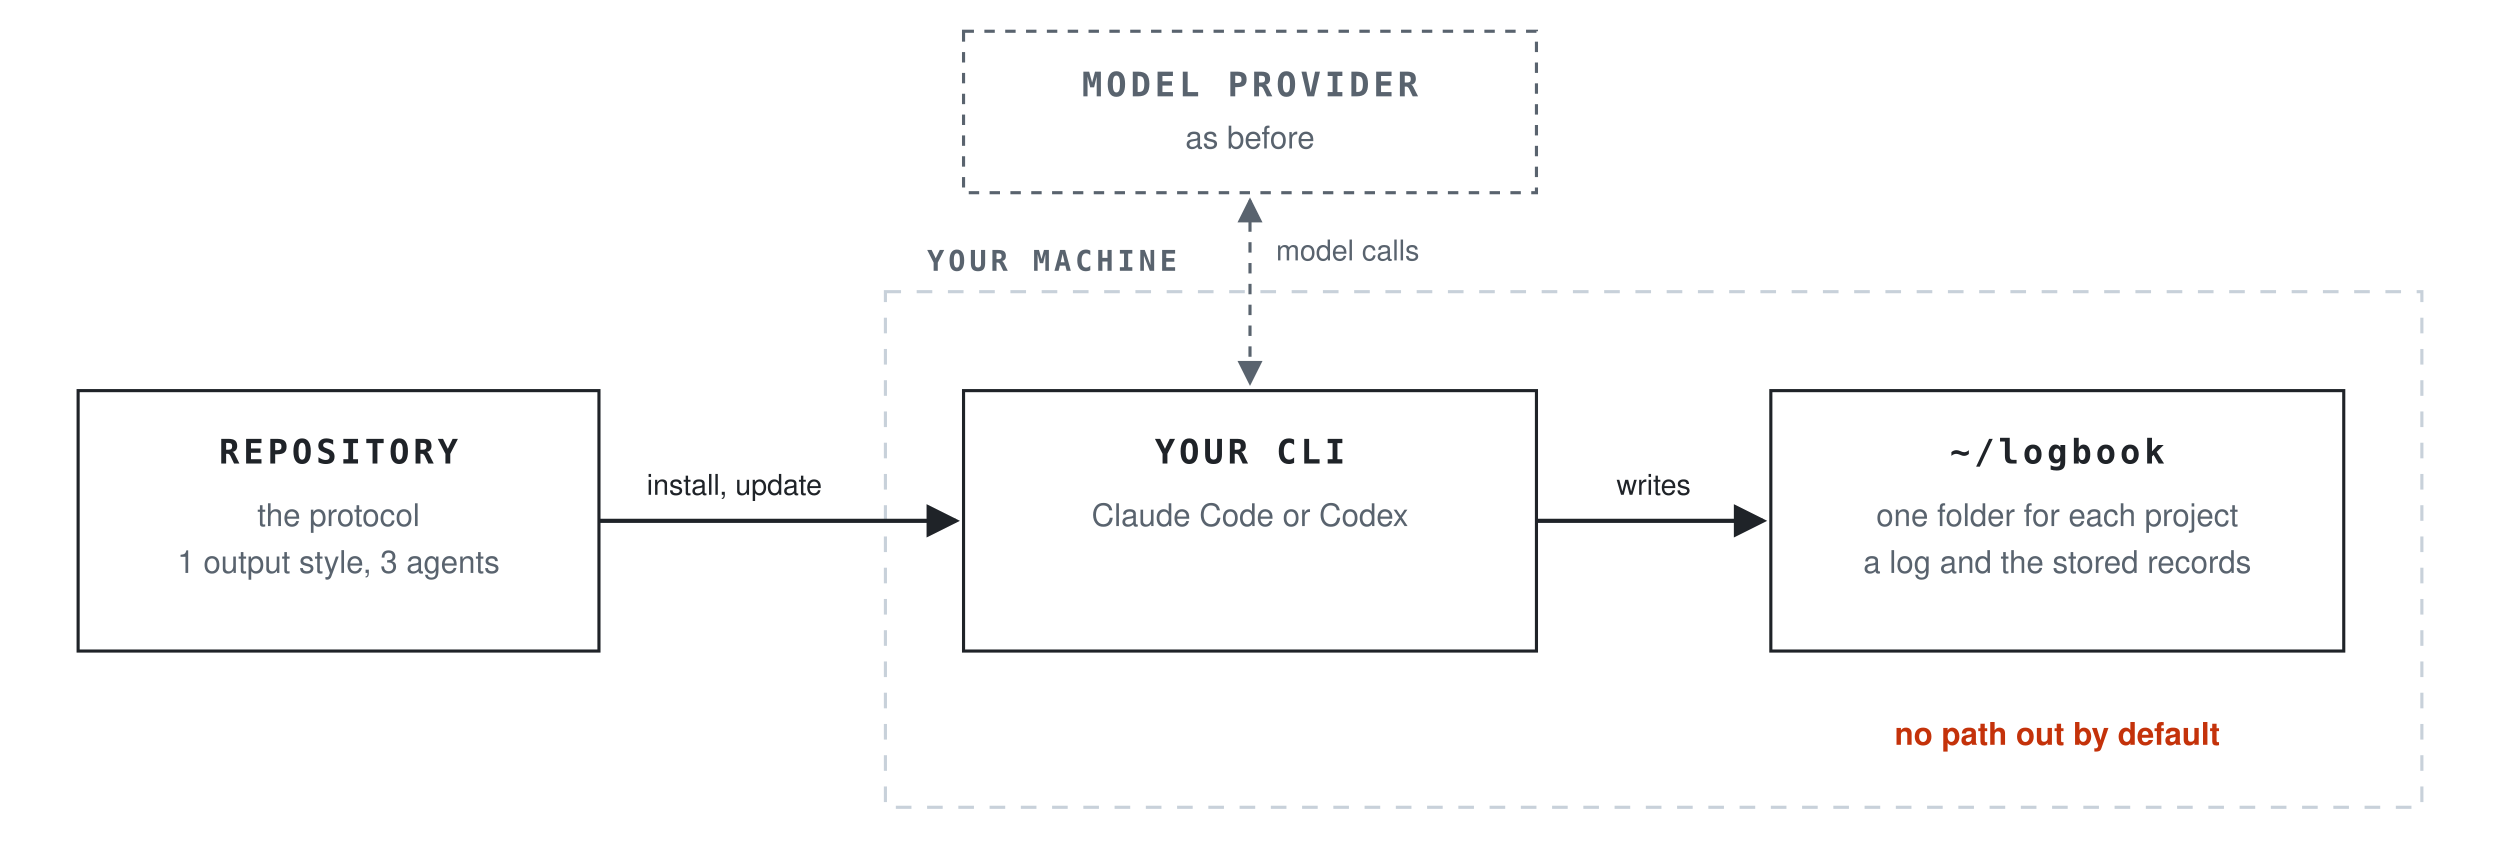
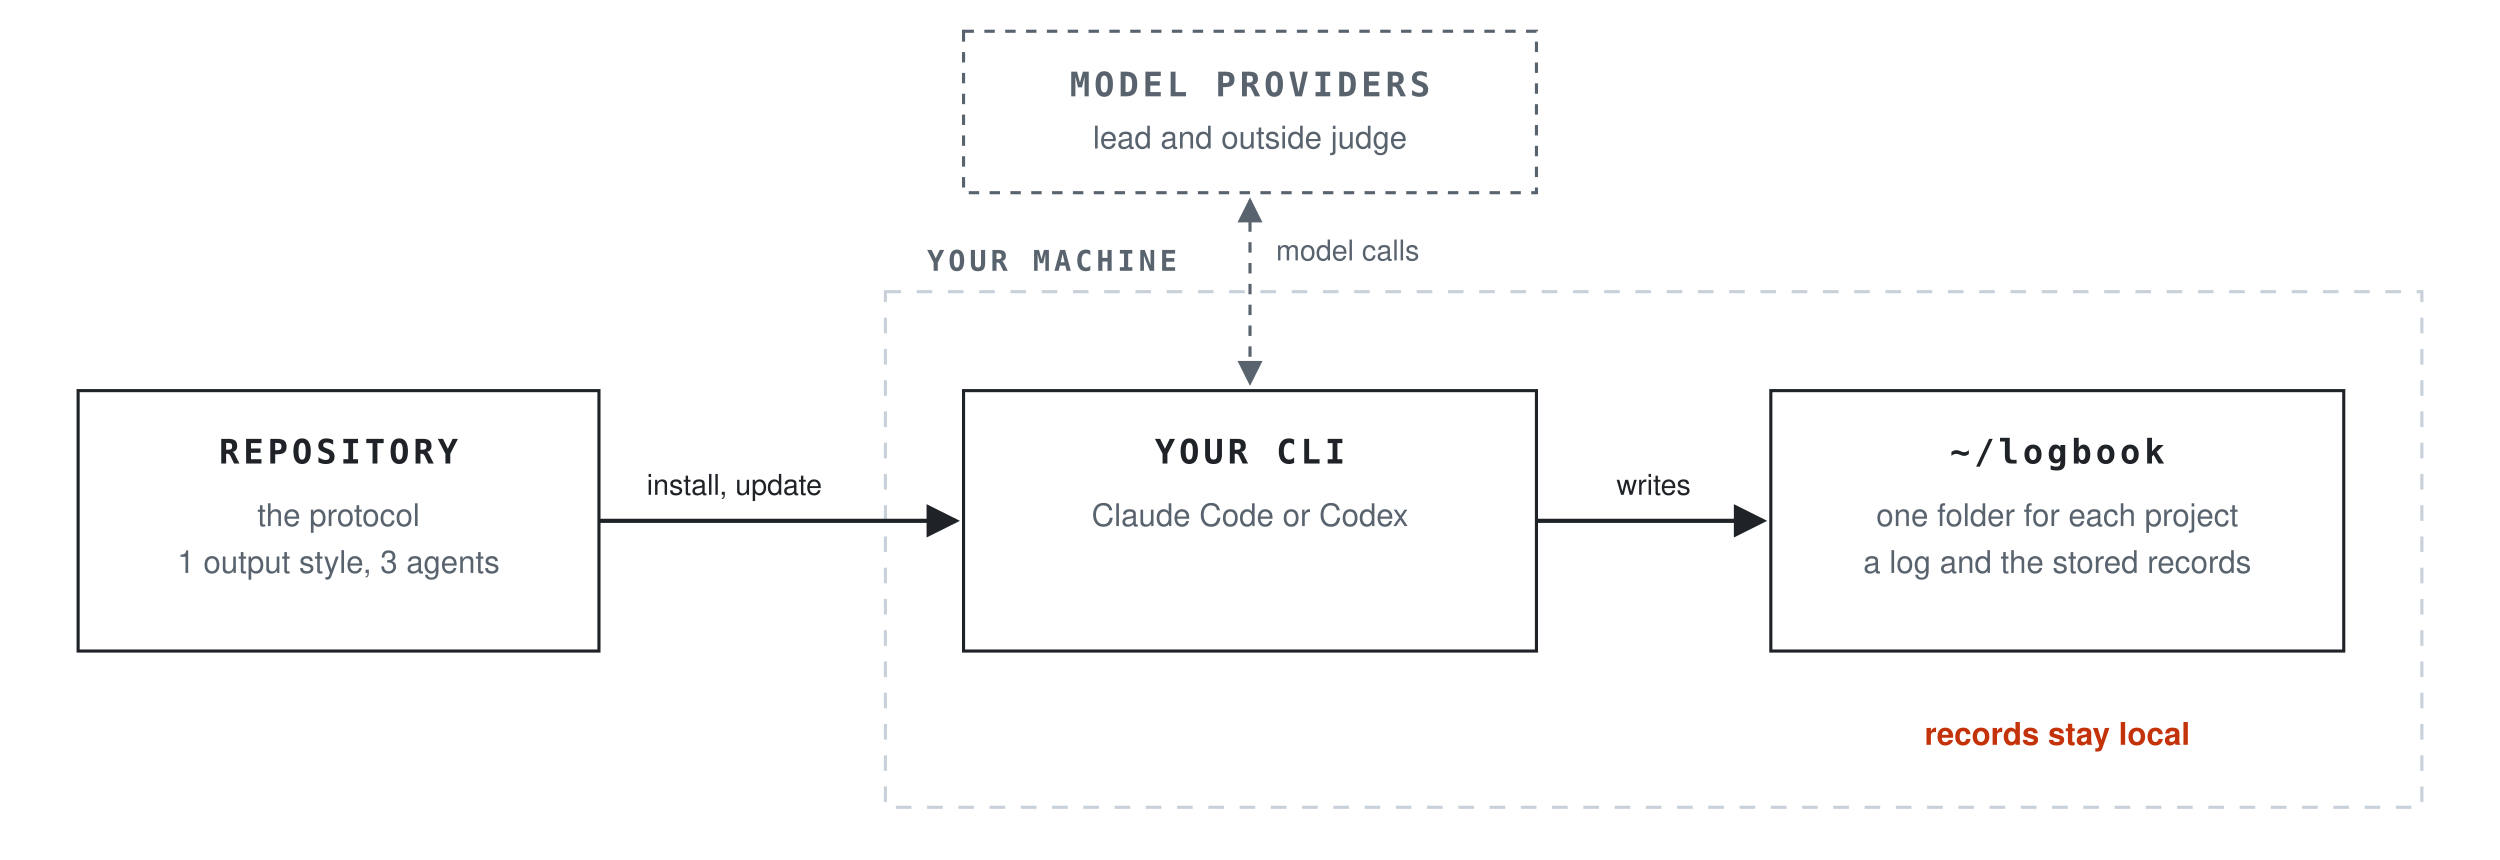
- <svg xmlns="http://www.w3.org/2000/svg" viewBox="0 0 960 330" width="960" height="330" role="img" aria-label="The repository installs rules into your CLI. The CLI writes records to a local logbook folder. By default readback adds no path out of the machine.">
+ <svg xmlns="http://www.w3.org/2000/svg" viewBox="0 0 960 330" width="960" height="330" role="img" aria-label="The repository installs rules into your CLI. The CLI writes records to a local logbook folder. The lead and the outside judge use their model providers.">
  <defs>
    <marker id="a-fg" viewBox="0 0 8 8" refX="7" refY="4" markerWidth="8" markerHeight="8" orient="auto-start-reverse">
      <path d="M0,0 L8,4 L0,8 z" fill="#1F2328" />
    </marker>
    <marker id="a-accent" viewBox="0 0 8 8" refX="7" refY="4" markerWidth="8" markerHeight="8" orient="auto-start-reverse">
      <path d="M0,0 L8,4 L0,8 z" fill="#C4320A" />
    </marker>
    <marker id="a-muted" viewBox="0 0 8 8" refX="7" refY="4" markerWidth="8" markerHeight="8" orient="auto-start-reverse">
      <path d="M0,0 L8,4 L0,8 z" fill="#59636E" />
    </marker>
  </defs>
  <rect x="340" y="112" width="590" height="198" fill="none" stroke="#C8D1DA" stroke-width="1.2" stroke-dasharray="6 6" />
  <text x="356" y="104" fill="#59636E" font-family="ui-monospace, SFMono-Regular, Menlo, Consolas, monospace" font-size="11" font-weight="700" text-anchor="start" letter-spacing="1.5">YOUR MACHINE</text>
  <rect x="30" y="150" width="200" height="100" fill="none" stroke="#1F2328" stroke-width="1.2" />
  <text x="130.0" y="178" fill="#1F2328" font-family="ui-monospace, SFMono-Regular, Menlo, Consolas, monospace" font-size="13" font-weight="700" text-anchor="middle" letter-spacing="1.5">REPOSITORY</text>
  <text x="130.0" y="202" fill="#59636E" font-family="-apple-system, BlinkMacSystemFont, 'Segoe UI', Helvetica, Arial, sans-serif" font-size="12" font-weight="400" text-anchor="middle">the protocol</text>
  <text x="130.0" y="220" fill="#59636E" font-family="-apple-system, BlinkMacSystemFont, 'Segoe UI', Helvetica, Arial, sans-serif" font-size="12" font-weight="400" text-anchor="middle">1 output style, 3 agents</text>
  <rect x="370" y="150" width="220" height="100" fill="none" stroke="#1F2328" stroke-width="1.2" />
  <text x="480.0" y="178" fill="#1F2328" font-family="ui-monospace, SFMono-Regular, Menlo, Consolas, monospace" font-size="13" font-weight="700" text-anchor="middle" letter-spacing="1.5">YOUR CLI</text>
  <text x="480.0" y="202" fill="#59636E" font-family="-apple-system, BlinkMacSystemFont, 'Segoe UI', Helvetica, Arial, sans-serif" font-size="12" font-weight="400" text-anchor="middle">Claude Code or Codex</text>
  <rect x="680" y="150" width="220" height="100" fill="none" stroke="#1F2328" stroke-width="1.2" />
  <text x="790.0" y="178" fill="#1F2328" font-family="ui-monospace, SFMono-Regular, Menlo, Consolas, monospace" font-size="13" font-weight="700" text-anchor="middle" letter-spacing="1.5">~/logbook</text>
  <text x="790.0" y="202" fill="#59636E" font-family="-apple-system, BlinkMacSystemFont, 'Segoe UI', Helvetica, Arial, sans-serif" font-size="12" font-weight="400" text-anchor="middle">one folder for each project</text>
  <text x="790.0" y="220" fill="#59636E" font-family="-apple-system, BlinkMacSystemFont, 'Segoe UI', Helvetica, Arial, sans-serif" font-size="12" font-weight="400" text-anchor="middle">a log and the stored records</text>
  <rect x="370" y="12" width="220" height="62" fill="none" stroke="#59636E" stroke-width="1.2" stroke-dasharray="4 4" />
-   <text x="480.0" y="37" fill="#59636E" font-family="ui-monospace, SFMono-Regular, Menlo, Consolas, monospace" font-size="13" font-weight="700" text-anchor="middle" letter-spacing="1.5">MODEL PROVIDER</text>
-   <text x="480.0" y="57" fill="#59636E" font-family="-apple-system, BlinkMacSystemFont, 'Segoe UI', Helvetica, Arial, sans-serif" font-size="12" font-weight="400" text-anchor="middle">as before</text>
+   <text x="480.0" y="37" fill="#59636E" font-family="ui-monospace, SFMono-Regular, Menlo, Consolas, monospace" font-size="13" font-weight="700" text-anchor="middle" letter-spacing="1.5">MODEL PROVIDERS</text>
+   <text x="480.0" y="57" fill="#59636E" font-family="-apple-system, BlinkMacSystemFont, 'Segoe UI', Helvetica, Arial, sans-serif" font-size="12" font-weight="400" text-anchor="middle">lead and outside judge</text>
  <line x1="230" y1="200" x2="367" y2="200" stroke="#1F2328" stroke-width="1.6" marker-end="url(#a-fg)" />
  <text x="282" y="190" fill="#1F2328" font-family="-apple-system, BlinkMacSystemFont, 'Segoe UI', Helvetica, Arial, sans-serif" font-size="11" font-weight="400" text-anchor="middle">install, update</text>
  <line x1="590" y1="200" x2="677" y2="200" stroke="#1F2328" stroke-width="1.6" marker-end="url(#a-fg)" />
  <text x="635" y="190" fill="#1F2328" font-family="-apple-system, BlinkMacSystemFont, 'Segoe UI', Helvetica, Arial, sans-serif" font-size="11" font-weight="400" text-anchor="middle">writes</text>
  <line x1="480" y1="77" x2="480" y2="147" stroke="#59636E" stroke-width="1.2" stroke-dasharray="4 4" marker-start="url(#a-muted)" marker-end="url(#a-muted)" />
  <text x="490" y="100" fill="#59636E" font-family="-apple-system, BlinkMacSystemFont, 'Segoe UI', Helvetica, Arial, sans-serif" font-size="11" font-weight="400" text-anchor="start">model calls</text>
-   <text x="790" y="286" fill="#C4320A" font-family="-apple-system, BlinkMacSystemFont, 'Segoe UI', Helvetica, Arial, sans-serif" font-size="12" font-weight="600" text-anchor="middle">no path out by default</text>
+   <text x="790" y="286" fill="#C4320A" font-family="-apple-system, BlinkMacSystemFont, 'Segoe UI', Helvetica, Arial, sans-serif" font-size="12" font-weight="600" text-anchor="middle">records stay local</text>
</svg>
